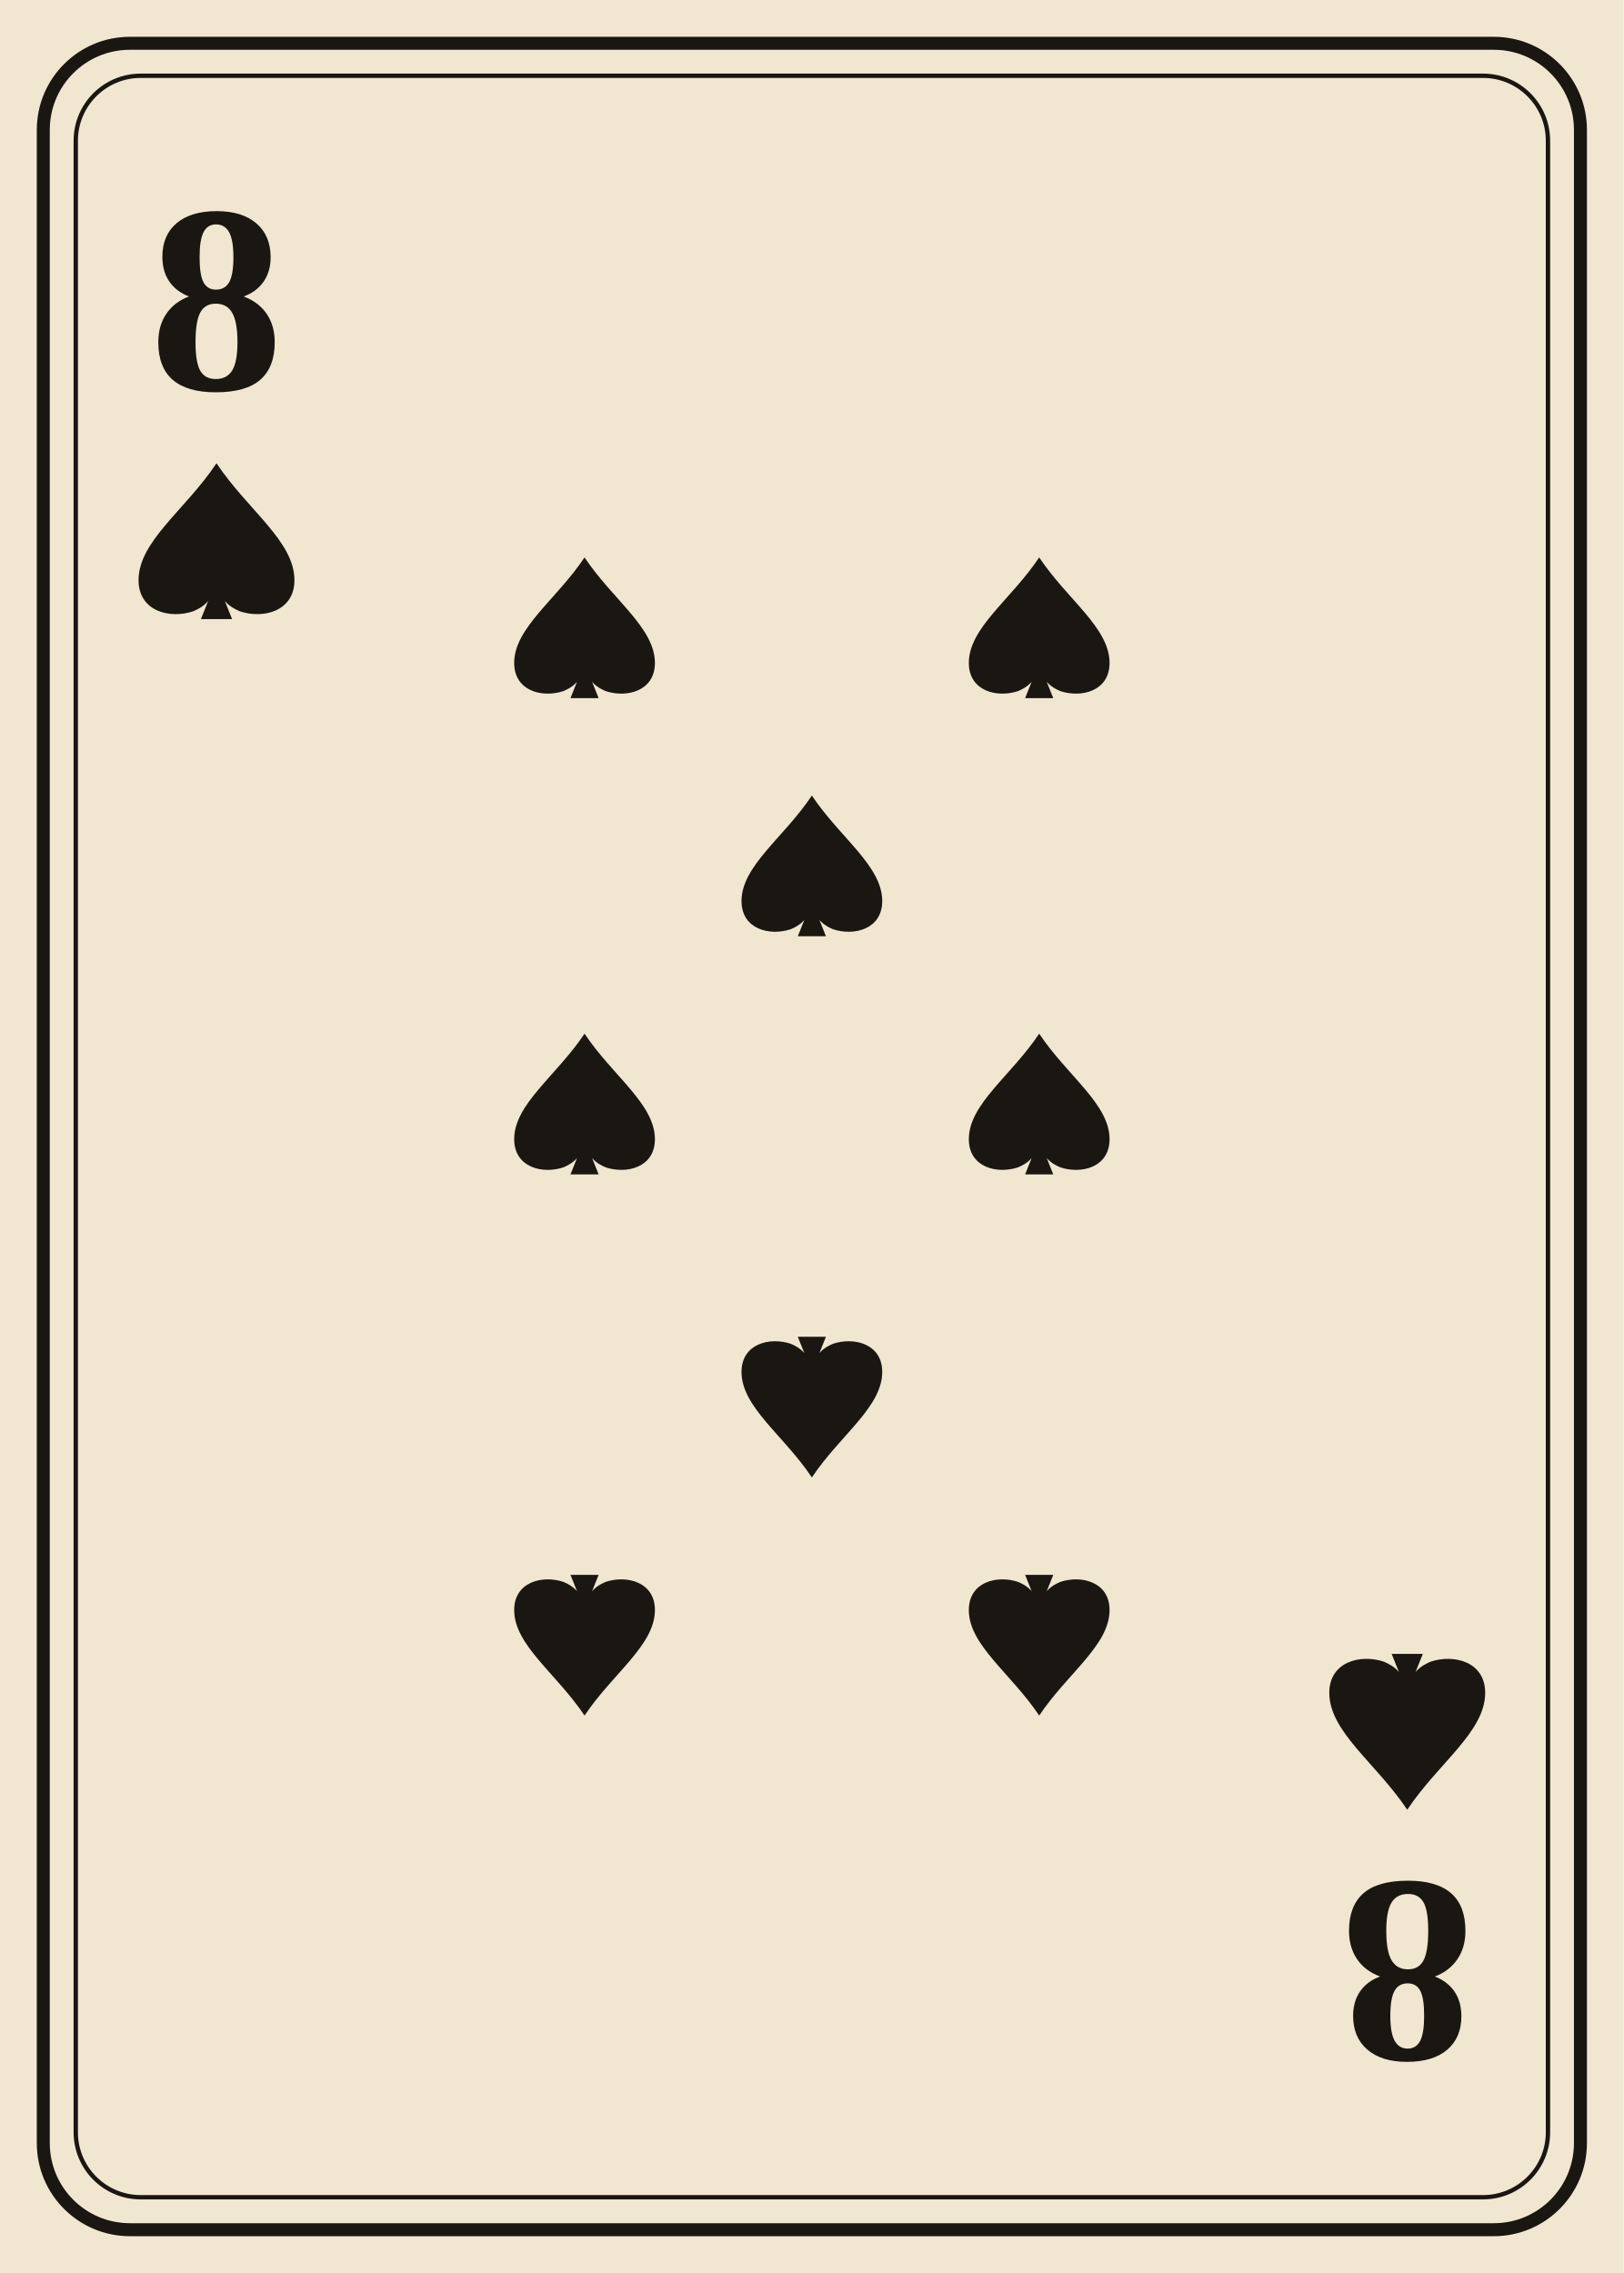
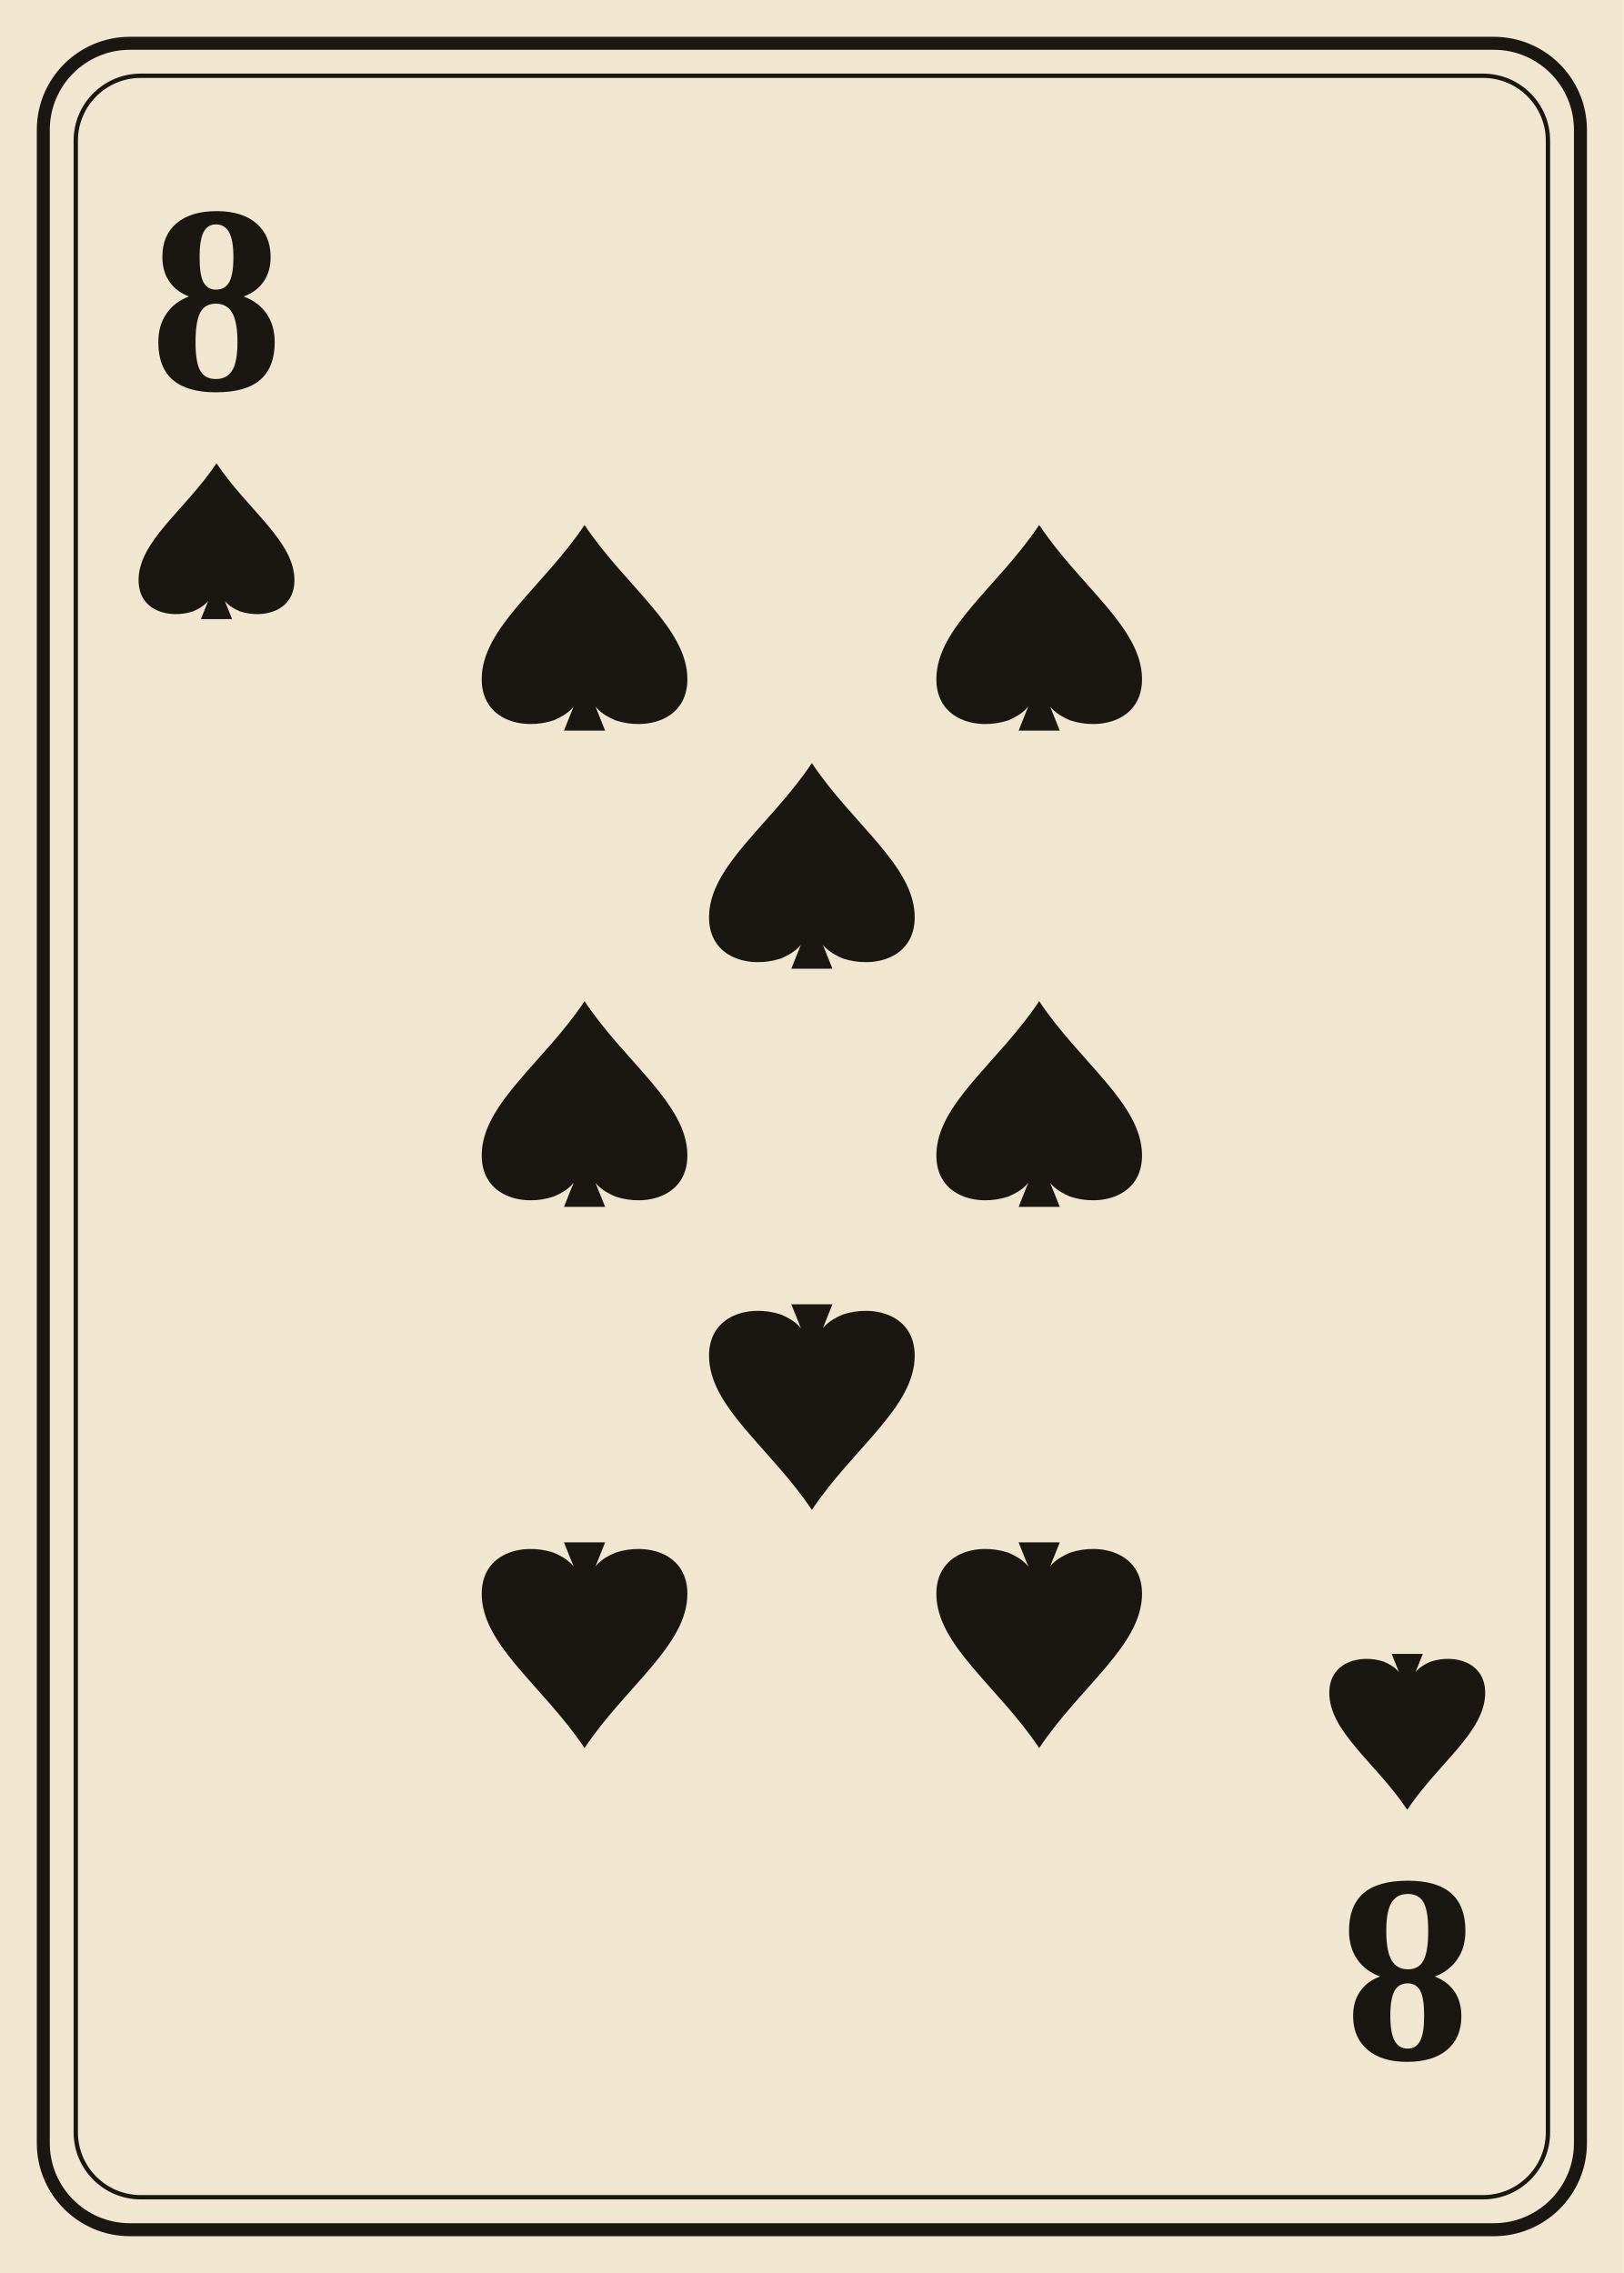
<svg xmlns="http://www.w3.org/2000/svg" viewBox="0 0 750 1050" width="750" height="1050">
  <rect width="750" height="1050" fill="#f1e7d0" />
  <rect x="20" y="20" width="710" height="1010" rx="40" ry="40" fill="none" stroke="#1a1612" stroke-width="6" />
  <rect x="35" y="35" width="680" height="980" rx="30" ry="30" fill="none" stroke="#1a1612" stroke-width="2" />
  <g font-family="Georgia, 'Times New Roman', serif" font-weight="700" fill="#1a1612">
    <text x="100" y="180" font-size="124" text-anchor="middle">8</text>
    <g transform="translate(100 250) scale(0.72)">
      <path d="M 0 -50 C -20 -20 -50 0 -50 25 C -50 45 -30 50 -15 45 C -8 42 -3 38 -2 30 L -10 50 L 10 50 L 2 30 C 3 38 8 42 15 45 C 30 50 50 45 50 25 C 50 0 20 -20 0 -50 Z" fill="#1a1612" />
    </g>
  </g>
  <g transform="rotate(180 375 525)">
    <g font-family="Georgia, 'Times New Roman', serif" font-weight="700" fill="#1a1612">
      <text x="100" y="180" font-size="124" text-anchor="middle">8</text>
      <g transform="translate(100 250) scale(0.72)">
        <path d="M 0 -50 C -20 -20 -50 0 -50 25 C -50 45 -30 50 -15 45 C -8 42 -3 38 -2 30 L -10 50 L 10 50 L 2 30 C 3 38 8 42 15 45 C 30 50 50 45 50 25 C 50 0 20 -20 0 -50 Z" fill="#1a1612" />
      </g>
    </g>
  </g>
-   <g transform="translate(270 290) rotate(0) scale(0.65)">
+   <g transform="translate(270 290) rotate(0) scale(0.95)">
    <path d="M 0 -50 C -20 -20 -50 0 -50 25 C -50 45 -30 50 -15 45 C -8 42 -3 38 -2 30 L -10 50 L 10 50 L 2 30 C 3 38 8 42 15 45 C 30 50 50 45 50 25 C 50 0 20 -20 0 -50 Z" fill="#1a1612" />
  </g>
-   <g transform="translate(480 290) rotate(0) scale(0.65)">
+   <g transform="translate(480 290) rotate(0) scale(0.95)">
    <path d="M 0 -50 C -20 -20 -50 0 -50 25 C -50 45 -30 50 -15 45 C -8 42 -3 38 -2 30 L -10 50 L 10 50 L 2 30 C 3 38 8 42 15 45 C 30 50 50 45 50 25 C 50 0 20 -20 0 -50 Z" fill="#1a1612" />
  </g>
-   <g transform="translate(375 400) rotate(0) scale(0.65)">
+   <g transform="translate(375 400) rotate(0) scale(0.95)">
    <path d="M 0 -50 C -20 -20 -50 0 -50 25 C -50 45 -30 50 -15 45 C -8 42 -3 38 -2 30 L -10 50 L 10 50 L 2 30 C 3 38 8 42 15 45 C 30 50 50 45 50 25 C 50 0 20 -20 0 -50 Z" fill="#1a1612" />
  </g>
-   <g transform="translate(270 510) rotate(0) scale(0.65)">
+   <g transform="translate(270 510) rotate(0) scale(0.95)">
    <path d="M 0 -50 C -20 -20 -50 0 -50 25 C -50 45 -30 50 -15 45 C -8 42 -3 38 -2 30 L -10 50 L 10 50 L 2 30 C 3 38 8 42 15 45 C 30 50 50 45 50 25 C 50 0 20 -20 0 -50 Z" fill="#1a1612" />
  </g>
-   <g transform="translate(480 510) rotate(0) scale(0.65)">
+   <g transform="translate(480 510) rotate(0) scale(0.95)">
    <path d="M 0 -50 C -20 -20 -50 0 -50 25 C -50 45 -30 50 -15 45 C -8 42 -3 38 -2 30 L -10 50 L 10 50 L 2 30 C 3 38 8 42 15 45 C 30 50 50 45 50 25 C 50 0 20 -20 0 -50 Z" fill="#1a1612" />
  </g>
-   <g transform="translate(375 650) rotate(180) scale(0.65)">
+   <g transform="translate(375 650) rotate(180) scale(0.95)">
    <path d="M 0 -50 C -20 -20 -50 0 -50 25 C -50 45 -30 50 -15 45 C -8 42 -3 38 -2 30 L -10 50 L 10 50 L 2 30 C 3 38 8 42 15 45 C 30 50 50 45 50 25 C 50 0 20 -20 0 -50 Z" fill="#1a1612" />
  </g>
-   <g transform="translate(270 760) rotate(180) scale(0.65)">
+   <g transform="translate(270 760) rotate(180) scale(0.95)">
    <path d="M 0 -50 C -20 -20 -50 0 -50 25 C -50 45 -30 50 -15 45 C -8 42 -3 38 -2 30 L -10 50 L 10 50 L 2 30 C 3 38 8 42 15 45 C 30 50 50 45 50 25 C 50 0 20 -20 0 -50 Z" fill="#1a1612" />
  </g>
-   <g transform="translate(480 760) rotate(180) scale(0.65)">
+   <g transform="translate(480 760) rotate(180) scale(0.95)">
    <path d="M 0 -50 C -20 -20 -50 0 -50 25 C -50 45 -30 50 -15 45 C -8 42 -3 38 -2 30 L -10 50 L 10 50 L 2 30 C 3 38 8 42 15 45 C 30 50 50 45 50 25 C 50 0 20 -20 0 -50 Z" fill="#1a1612" />
  </g>
</svg>
